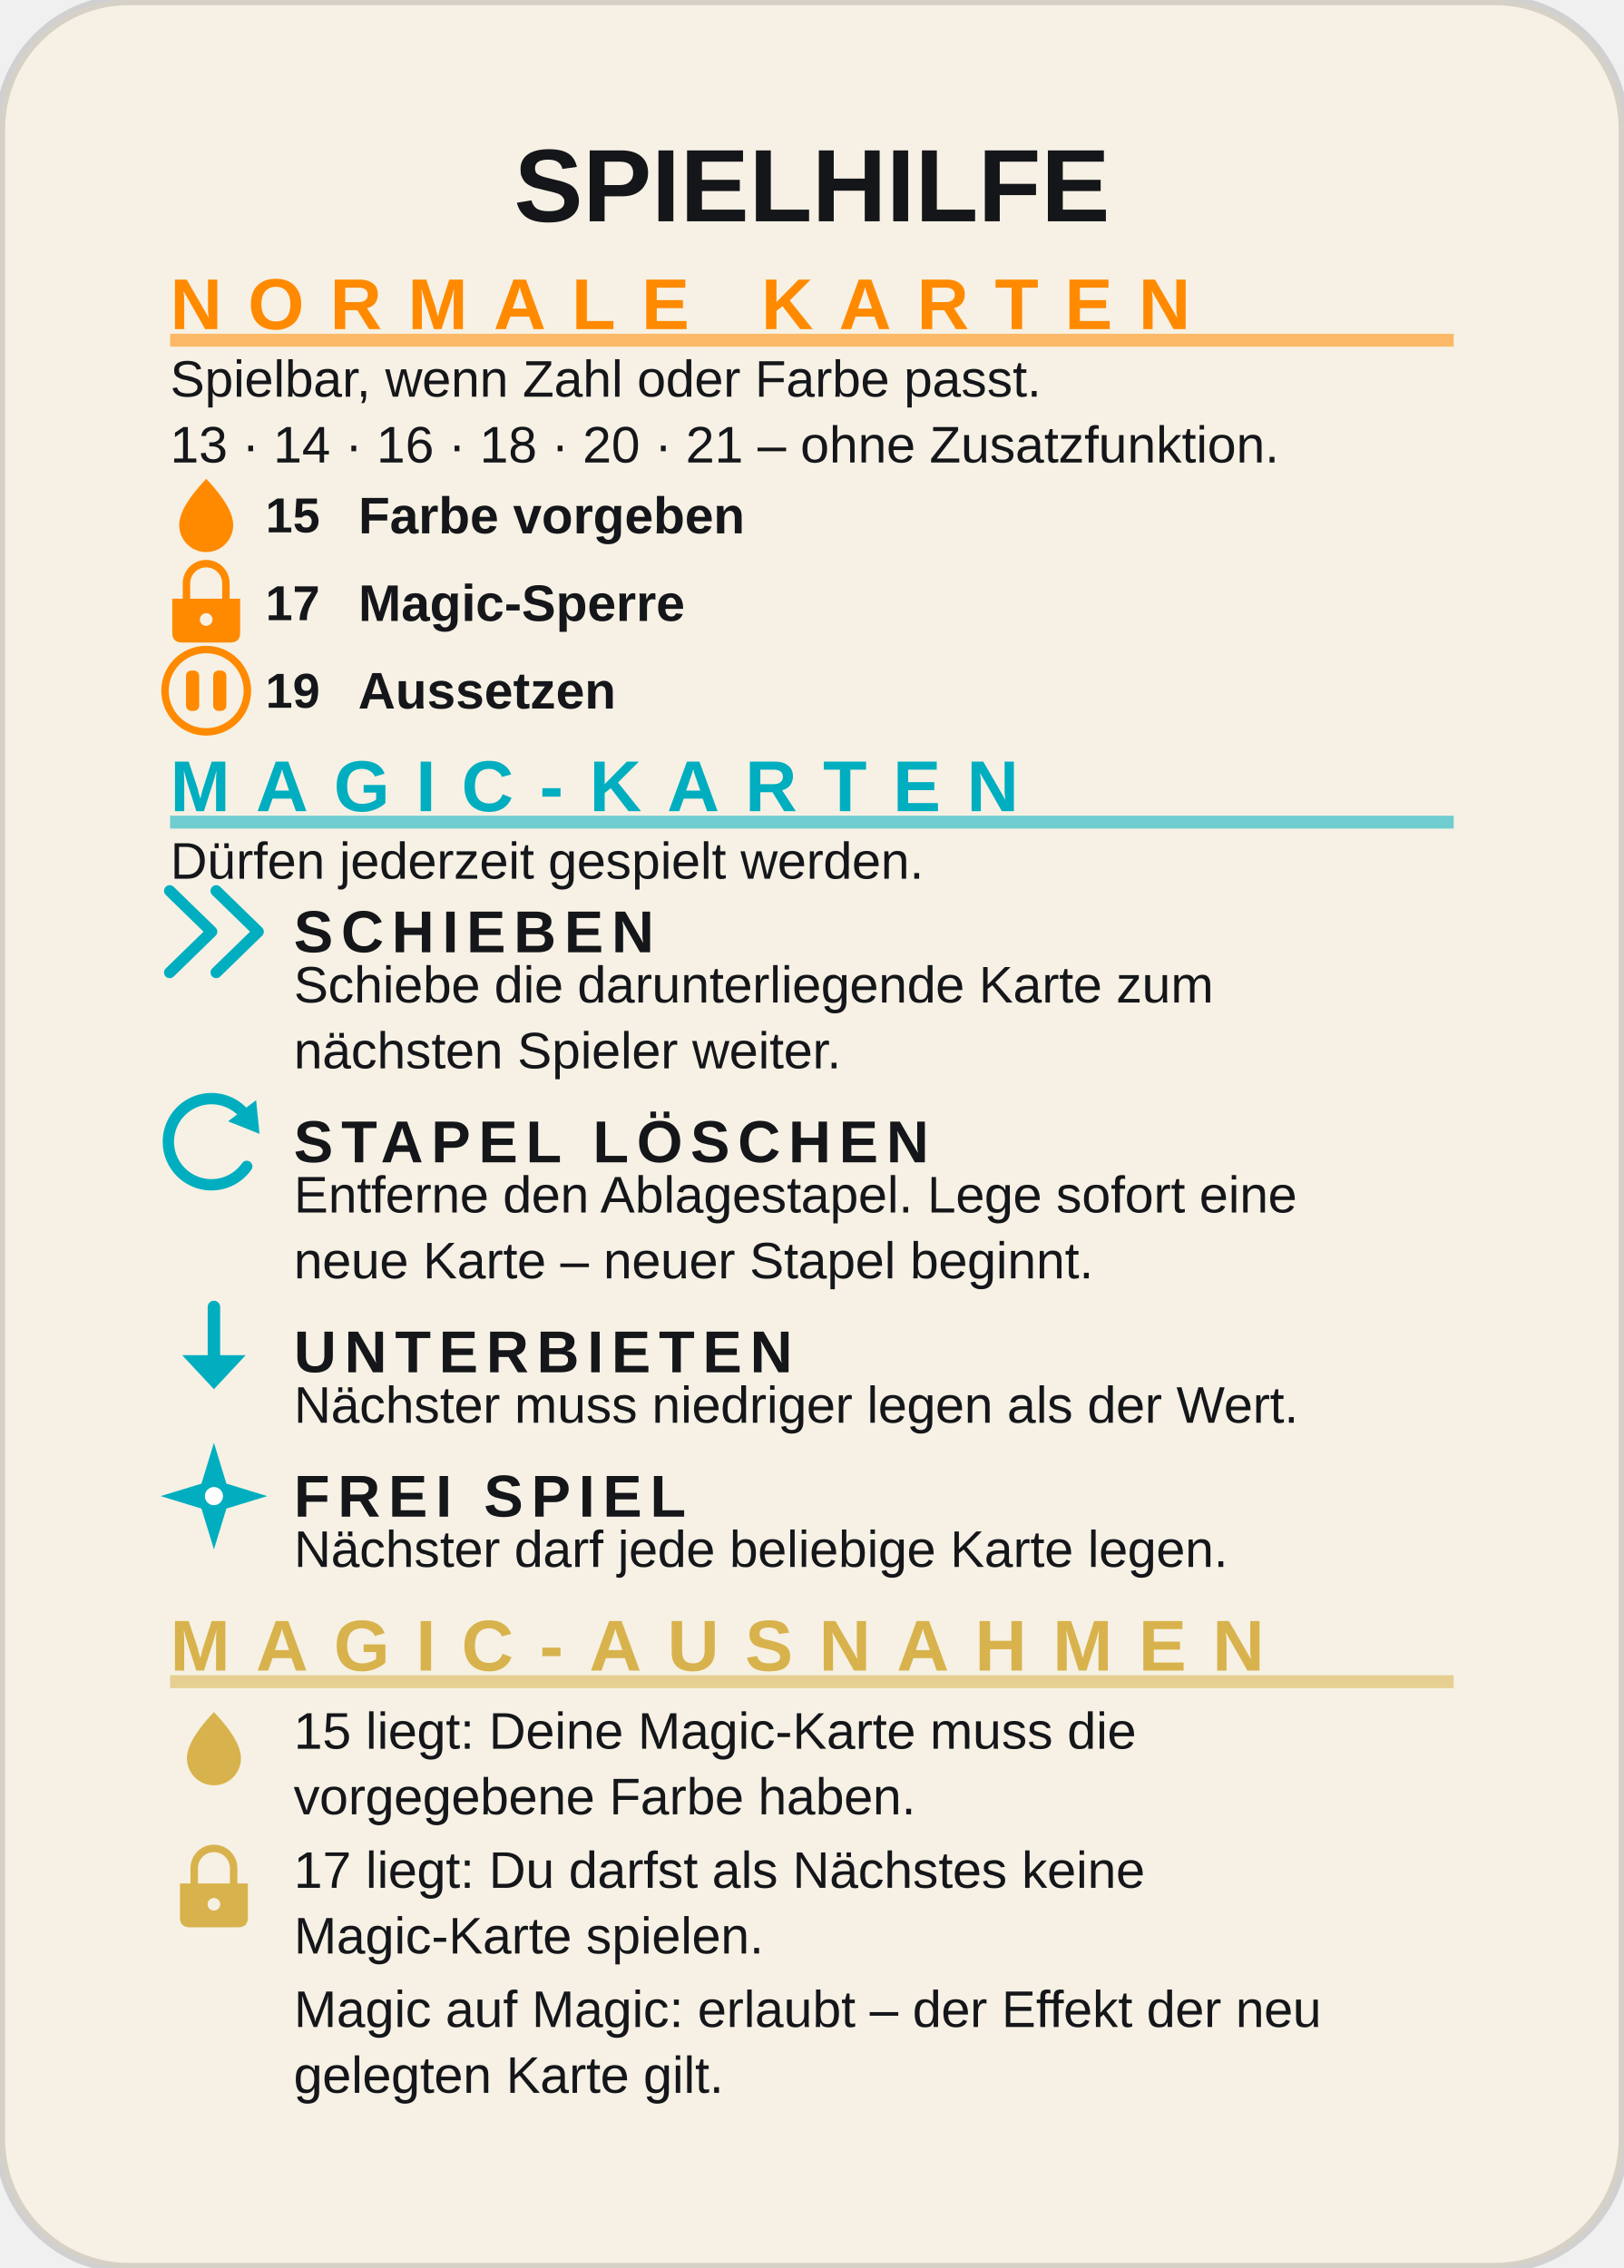
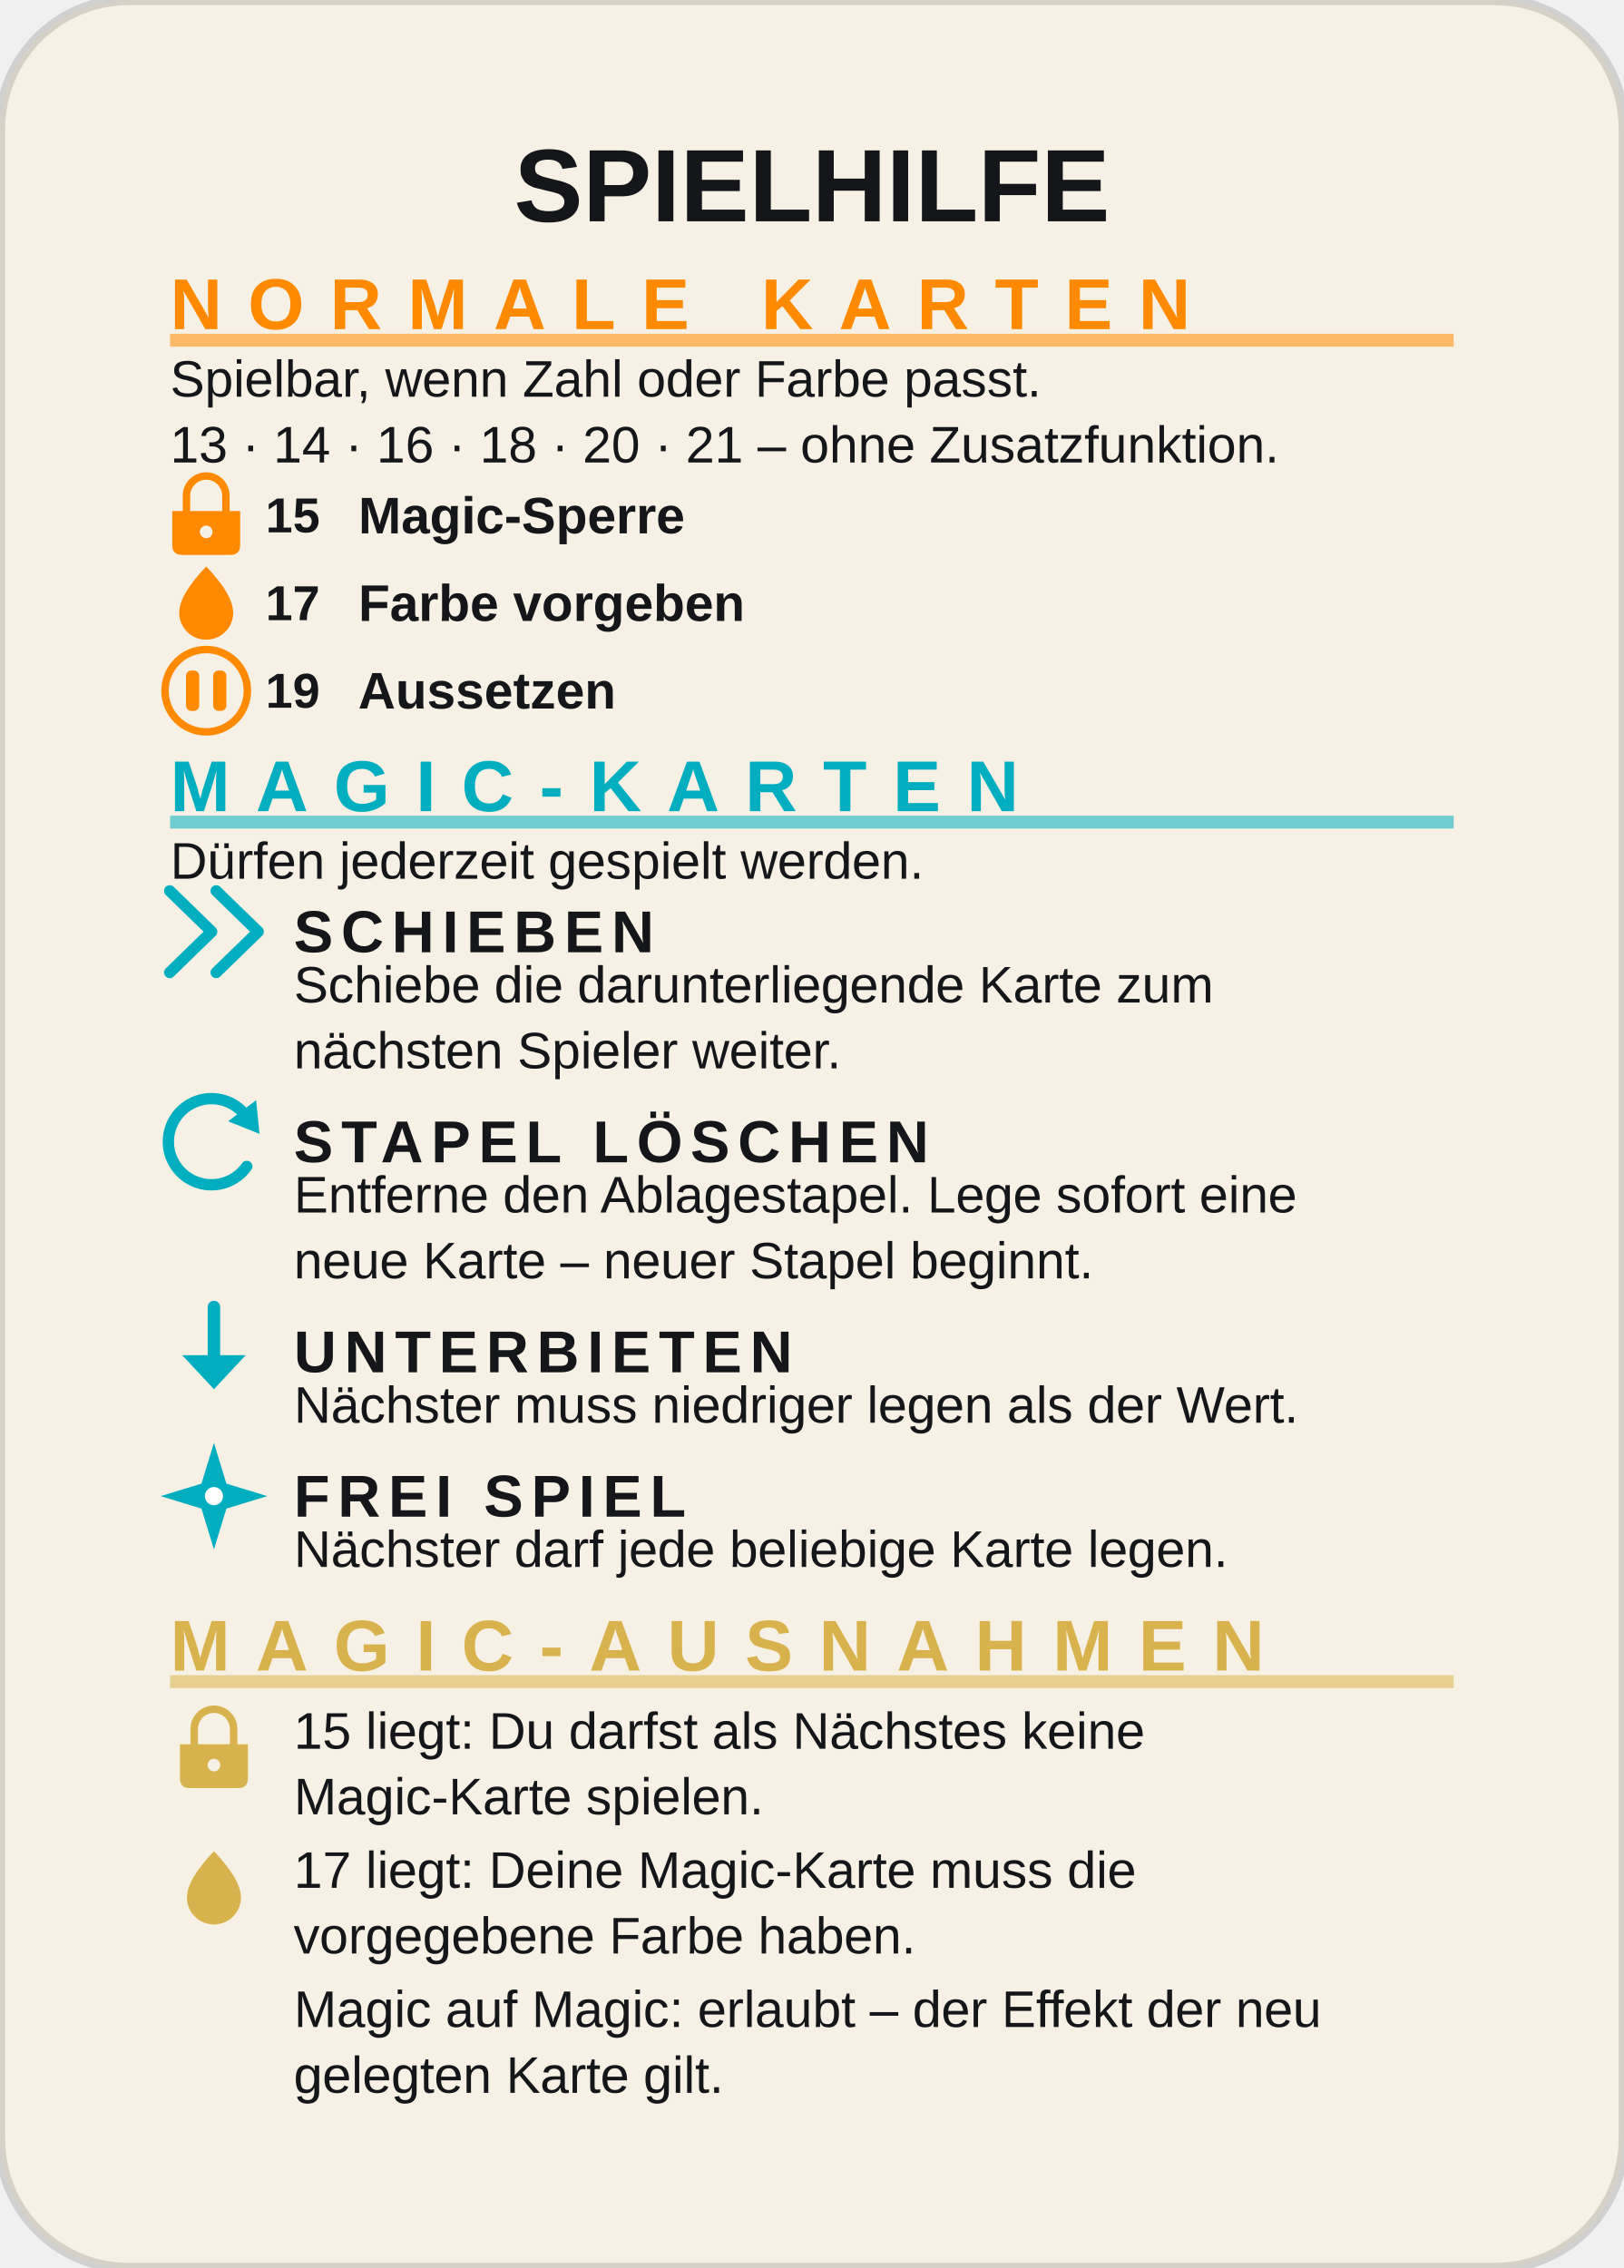
<svg xmlns="http://www.w3.org/2000/svg" viewBox="3.0 3.0 63.0 88.0" width="63.0mm" height="88.0mm">
  <clipPath id="cut-rules">
    <rect x="3.0" y="3.0" width="63.0" height="88.0" rx="5.0" />
  </clipPath>
  <g clip-path="url(#cut-rules)">
    <defs>
      <linearGradient id="gold-rules" x1="0%" y1="0%" x2="100%" y2="100%">
        <stop offset="0%" stop-color="#EFD68E" />
        <stop offset="50%" stop-color="#D8B24C" />
        <stop offset="100%" stop-color="#EFD68E" />
      </linearGradient>
    </defs>
    <rect x="0" y="0" width="69.0" height="94.0" fill="#F6F1E4" />
    <clipPath id="content-clip-rules">
      <rect x="7.0" y="7.0" width="55.0" height="80.0" rx="2.2" />
    </clipPath>
    <g clip-path="url(#content-clip-rules)">
      <rect x="0" y="0" width="69.0" height="94.0" fill="#F6F1E4" />
      <text x="34.5" y="10.2" font-family="'Arial Black', 'Helvetica Neue', Arial, sans-serif" font-size="4.0" font-weight="900" fill="#14161A" text-anchor="middle" dominant-baseline="central">SPIELHILFE</text>
      <text x="9.6" y="14.8" font-family="'Helvetica Neue', Arial, sans-serif" font-size="2.8" font-weight="800" letter-spacing="1" fill="#FF8A00" dominant-baseline="central">NORMALE KARTEN</text>
      <line x1="9.6" y1="16.2" x2="59.4" y2="16.2" stroke="#FF8A00" stroke-width="0.5" opacity="0.55" />
      <text x="9.6" y="17.7" font-family="'Helvetica Neue', Arial, sans-serif" font-size="2.0" font-weight="500" fill="#14161A" dominant-baseline="central">Spielbar, wenn Zahl oder Farbe passt.</text>
      <text x="9.6" y="20.25" font-family="'Helvetica Neue', Arial, sans-serif" font-size="2.0" font-weight="500" fill="#14161A" dominant-baseline="central">13 · 14 · 16 · 18 · 20 · 21 – ohne Zusatzfunktion.</text>
      <g transform="translate(11.0,23.0) scale(0.17)">
-         <g fill="#FF8A00" stroke="none" stroke-width="1.6" stroke-linecap="round" stroke-linejoin="round">
-           <path d="M0,-8.36 C3.96,-4.18 6.16,-0.66 6.16,2.2 A6.16,6.16 0 1 1 -6.16,2.2 C-6.16,-0.66 -3.96,-4.18 0,-8.36 Z" />
-         </g>
-       </g>
-       <text x="13.3" y="23.0" font-family="'Arial Black', 'Helvetica Neue', Arial, sans-serif" font-size="1.9" font-weight="900" fill="#14161A" dominant-baseline="central">15</text>
-       <text x="16.9" y="23.0" font-family="'Helvetica Neue', Arial, sans-serif" font-size="2.0" font-weight="600" fill="#14161A" dominant-baseline="central">Farbe vorgeben</text>
-       <g transform="translate(11.0,26.4) scale(0.17)">
        <g fill="none" stroke="#FF8A00" stroke-width="1.7" stroke-linecap="round" stroke-linejoin="round">
          <path d="M -4.5 -1 V -4.5 A 4.5 4.5 0 0 1 4.5 -4.5 V -1" fill="none" />
        </g>
        <g fill="#FF8A00" stroke="none" stroke-width="1.6" stroke-linecap="round" stroke-linejoin="round">
          <path fill-rule="evenodd" d="M -7.75,-1 L -7.75,6.75 Q -7.75,9 -5.5,9 L 5.5,9 Q 7.75,9 7.75,6.75 L 7.75,-1 Z M -1.44,3.75 A 1.44,1.44 0 1 0 1.44,3.75 A 1.44,1.44 0 1 0 -1.44,3.75 Z" />
        </g>
      </g>
+       <text x="13.3" y="23.0" font-family="'Arial Black', 'Helvetica Neue', Arial, sans-serif" font-size="1.9" font-weight="900" fill="#14161A" dominant-baseline="central">15</text>
+       <text x="16.9" y="23.0" font-family="'Helvetica Neue', Arial, sans-serif" font-size="2.0" font-weight="600" fill="#14161A" dominant-baseline="central">Magic-Sperre</text>
+       <g transform="translate(11.0,26.4) scale(0.17)">
+         <g fill="#FF8A00" stroke="none" stroke-width="1.6" stroke-linecap="round" stroke-linejoin="round">
+           <path d="M0,-8.36 C3.96,-4.18 6.16,-0.66 6.16,2.2 A6.16,6.16 0 1 1 -6.16,2.2 C-6.16,-0.66 -3.96,-4.18 0,-8.36 Z" />
+         </g>
+       </g>
      <text x="13.3" y="26.4" font-family="'Arial Black', 'Helvetica Neue', Arial, sans-serif" font-size="1.9" font-weight="900" fill="#14161A" dominant-baseline="central">17</text>
-       <text x="16.9" y="26.4" font-family="'Helvetica Neue', Arial, sans-serif" font-size="2.0" font-weight="600" fill="#14161A" dominant-baseline="central">Magic-Sperre</text>
+       <text x="16.9" y="26.4" font-family="'Helvetica Neue', Arial, sans-serif" font-size="2.0" font-weight="600" fill="#14161A" dominant-baseline="central">Farbe vorgeben</text>
      <g transform="translate(11.0,29.8) scale(0.17)">
        <g fill="none" stroke="#FF8A00" stroke-width="1.7" stroke-linecap="round" stroke-linejoin="round">
          <circle cx="0" cy="0" r="9.4" fill="none" />
        </g>
        <g fill="#FF8A00" stroke="none" stroke-width="1.6" stroke-linecap="round" stroke-linejoin="round">
          <rect x="-4.6" y="-4.6" width="3" height="9.2" rx="1.2" />
          <rect x="1.6" y="-4.6" width="3" height="9.2" rx="1.2" />
        </g>
      </g>
      <text x="13.3" y="29.8" font-family="'Arial Black', 'Helvetica Neue', Arial, sans-serif" font-size="1.9" font-weight="900" fill="#14161A" dominant-baseline="central">19</text>
      <text x="16.9" y="29.8" font-family="'Helvetica Neue', Arial, sans-serif" font-size="2.0" font-weight="600" fill="#14161A" dominant-baseline="central">Aussetzen</text>
      <text x="9.6" y="33.5" font-family="'Helvetica Neue', Arial, sans-serif" font-size="2.8" font-weight="800" letter-spacing="1" fill="#00AEC0" dominant-baseline="central">MAGIC-KARTEN</text>
      <line x1="9.6" y1="34.9" x2="59.4" y2="34.9" stroke="#00AEC0" stroke-width="0.5" opacity="0.55" />
      <text x="9.6" y="36.4" font-family="'Helvetica Neue', Arial, sans-serif" font-size="2.0" font-weight="500" fill="#14161A" dominant-baseline="central">Dürfen jederzeit gespielt werden.</text>
      <g transform="translate(11.3,39.15) scale(0.22)">
        <g fill="none" stroke="#00AEC0" stroke-width="2.0" stroke-linecap="round" stroke-linejoin="round">
          <path d="M -7.8 -7.2 L -0.4 0 L -7.8 7.2" fill="none" />
          <path d="M 0.4 -7.2 L 7.8 0 L 0.4 7.2" fill="none" />
        </g>
      </g>
      <text x="14.4" y="39.15" font-family="'Helvetica Neue', Arial, sans-serif" font-size="2.3" font-weight="800" letter-spacing="0.3" fill="#14161A" dominant-baseline="central">SCHIEBEN</text>
      <text x="14.4" y="41.9" font-family="'Helvetica Neue', Arial, sans-serif" font-size="2.0" font-weight="500" fill="#14161A" text-anchor="start">Schiebe die darunterliegende Karte zum</text>
      <text x="14.4" y="44.45" font-family="'Helvetica Neue', Arial, sans-serif" font-size="2.0" font-weight="500" fill="#14161A" text-anchor="start">nächsten Spieler weiter.</text>
      <g transform="translate(11.3,47.3) scale(0.22)">
        <g fill="none" stroke="#00AEC0" stroke-width="2.0" stroke-linecap="round" stroke-linejoin="round">
          <path d="M 5.79 4.35 A 7.6 7.6 0 1 1 5.63 -4.58" fill="none" />
        </g>
        <g fill="#00AEC0" stroke="none" stroke-width="1.6" stroke-linecap="round" stroke-linejoin="round">
          <path d="M 8.04 -1.39 L 2.49 -3.60 L 7.44 -7.33 Z" />
        </g>
      </g>
      <text x="14.4" y="47.3" font-family="'Helvetica Neue', Arial, sans-serif" font-size="2.3" font-weight="800" letter-spacing="0.3" fill="#14161A" dominant-baseline="central">STAPEL LÖSCHEN</text>
      <text x="14.4" y="50.05" font-family="'Helvetica Neue', Arial, sans-serif" font-size="2.0" font-weight="500" fill="#14161A" text-anchor="start">Entferne den Ablagestapel. Lege sofort eine</text>
      <text x="14.4" y="52.6" font-family="'Helvetica Neue', Arial, sans-serif" font-size="2.0" font-weight="500" fill="#14161A" text-anchor="start">neue Karte – neuer Stapel beginnt.</text>
      <g transform="translate(11.3,55.45) scale(0.22)">
        <g fill="#00AEC0" stroke="none" stroke-width="1.6" stroke-linecap="round" stroke-linejoin="round">
          <rect x="-1.1" y="-9" width="2.2" height="14.6" rx="1.1" />
        </g>
        <g fill="#00AEC0" stroke="none" stroke-width="1.6" stroke-linecap="round" stroke-linejoin="round">
          <path d="M -5.6 0.6 L 0 6.6 L 5.6 0.6 Z" />
        </g>
      </g>
      <text x="14.4" y="55.45" font-family="'Helvetica Neue', Arial, sans-serif" font-size="2.3" font-weight="800" letter-spacing="0.3" fill="#14161A" dominant-baseline="central">UNTERBIETEN</text>
      <text x="14.4" y="58.2" font-family="'Helvetica Neue', Arial, sans-serif" font-size="2.0" font-weight="500" fill="#14161A" text-anchor="start">Nächster muss niedriger legen als der Wert.</text>
      <g transform="translate(11.3,61.05) scale(0.22)">
        <g fill="#00AEC0" stroke="none" stroke-width="1.6" stroke-linecap="round" stroke-linejoin="round">
          <path d="M0,-9.4 L2.2,-2.2 L9.4,0 L2.2,2.2 L0,9.4 L-2.2,2.2 L-9.4,0 L-2.2,-2.2 Z" />
        </g>
        <g fill="#FFFFFF" stroke="none" stroke-width="1.6" stroke-linecap="round" stroke-linejoin="round">
          <circle cx="0" cy="0" r="1.6" />
        </g>
      </g>
      <text x="14.4" y="61.05" font-family="'Helvetica Neue', Arial, sans-serif" font-size="2.3" font-weight="800" letter-spacing="0.3" fill="#14161A" dominant-baseline="central">FREI SPIEL</text>
      <text x="14.4" y="63.8" font-family="'Helvetica Neue', Arial, sans-serif" font-size="2.0" font-weight="500" fill="#14161A" text-anchor="start">Nächster darf jede beliebige Karte legen.</text>
      <text x="9.6" y="66.85" font-family="'Helvetica Neue', Arial, sans-serif" font-size="2.8" font-weight="800" letter-spacing="1" fill="#D8B24C" dominant-baseline="central">MAGIC-AUSNAHMEN</text>
      <line x1="9.6" y1="68.25" x2="59.4" y2="68.25" stroke="#D8B24C" stroke-width="0.5" opacity="0.55" />
      <g transform="translate(11.3,70.85) scale(0.17)">
-         <g fill="#D8B24C" stroke="none" stroke-width="1.6" stroke-linecap="round" stroke-linejoin="round">
-           <path d="M0,-8.36 C3.96,-4.18 6.16,-0.66 6.16,2.2 A6.16,6.16 0 1 1 -6.16,2.2 C-6.16,-0.66 -3.96,-4.18 0,-8.36 Z" />
-         </g>
-       </g>
-       <text x="14.4" y="70.85" font-family="'Helvetica Neue', Arial, sans-serif" font-size="2.0" font-weight="500" fill="#14161A" text-anchor="start">15 liegt: Deine Magic-Karte muss die</text>
-       <text x="14.4" y="73.4" font-family="'Helvetica Neue', Arial, sans-serif" font-size="2.0" font-weight="500" fill="#14161A" text-anchor="start">vorgegebene Farbe haben.</text>
-       <g transform="translate(11.3,76.25) scale(0.17)">
        <g fill="none" stroke="#D8B24C" stroke-width="1.7" stroke-linecap="round" stroke-linejoin="round">
          <path d="M -4.5 -1 V -4.5 A 4.5 4.5 0 0 1 4.5 -4.5 V -1" fill="none" />
        </g>
        <g fill="#D8B24C" stroke="none" stroke-width="1.6" stroke-linecap="round" stroke-linejoin="round">
          <path fill-rule="evenodd" d="M -7.75,-1 L -7.75,6.75 Q -7.75,9 -5.5,9 L 5.5,9 Q 7.75,9 7.75,6.75 L 7.75,-1 Z M -1.44,3.75 A 1.44,1.44 0 1 0 1.44,3.75 A 1.44,1.44 0 1 0 -1.44,3.75 Z" />
        </g>
      </g>
-       <text x="14.4" y="76.25" font-family="'Helvetica Neue', Arial, sans-serif" font-size="2.0" font-weight="500" fill="#14161A" text-anchor="start">17 liegt: Du darfst als Nächstes keine</text>
-       <text x="14.4" y="78.8" font-family="'Helvetica Neue', Arial, sans-serif" font-size="2.0" font-weight="500" fill="#14161A" text-anchor="start">Magic-Karte spielen.</text>
+       <text x="14.4" y="70.85" font-family="'Helvetica Neue', Arial, sans-serif" font-size="2.0" font-weight="500" fill="#14161A" text-anchor="start">15 liegt: Du darfst als Nächstes keine</text>
+       <text x="14.4" y="73.4" font-family="'Helvetica Neue', Arial, sans-serif" font-size="2.0" font-weight="500" fill="#14161A" text-anchor="start">Magic-Karte spielen.</text>
+       <g transform="translate(11.3,76.25) scale(0.17)">
+         <g fill="#D8B24C" stroke="none" stroke-width="1.6" stroke-linecap="round" stroke-linejoin="round">
+           <path d="M0,-8.36 C3.96,-4.18 6.16,-0.66 6.16,2.2 A6.16,6.16 0 1 1 -6.16,2.2 C-6.16,-0.66 -3.96,-4.18 0,-8.36 Z" />
+         </g>
+       </g>
+       <text x="14.4" y="76.25" font-family="'Helvetica Neue', Arial, sans-serif" font-size="2.0" font-weight="500" fill="#14161A" text-anchor="start">17 liegt: Deine Magic-Karte muss die</text>
+       <text x="14.4" y="78.8" font-family="'Helvetica Neue', Arial, sans-serif" font-size="2.0" font-weight="500" fill="#14161A" text-anchor="start">vorgegebene Farbe haben.</text>
      <text x="14.4" y="81.65" font-family="'Helvetica Neue', Arial, sans-serif" font-size="2.0" font-weight="500" fill="#14161A" text-anchor="start">Magic auf Magic: erlaubt – der Effekt der neu</text>
      <text x="14.4" y="84.2" font-family="'Helvetica Neue', Arial, sans-serif" font-size="2.0" font-weight="500" fill="#14161A" text-anchor="start">gelegten Karte gilt.</text>
    </g>
  </g>
  <rect x="3.0" y="3.0" width="63.0" height="88.0" rx="5.0" fill="none" stroke="#00000022" stroke-width="0.4" />
</svg>
